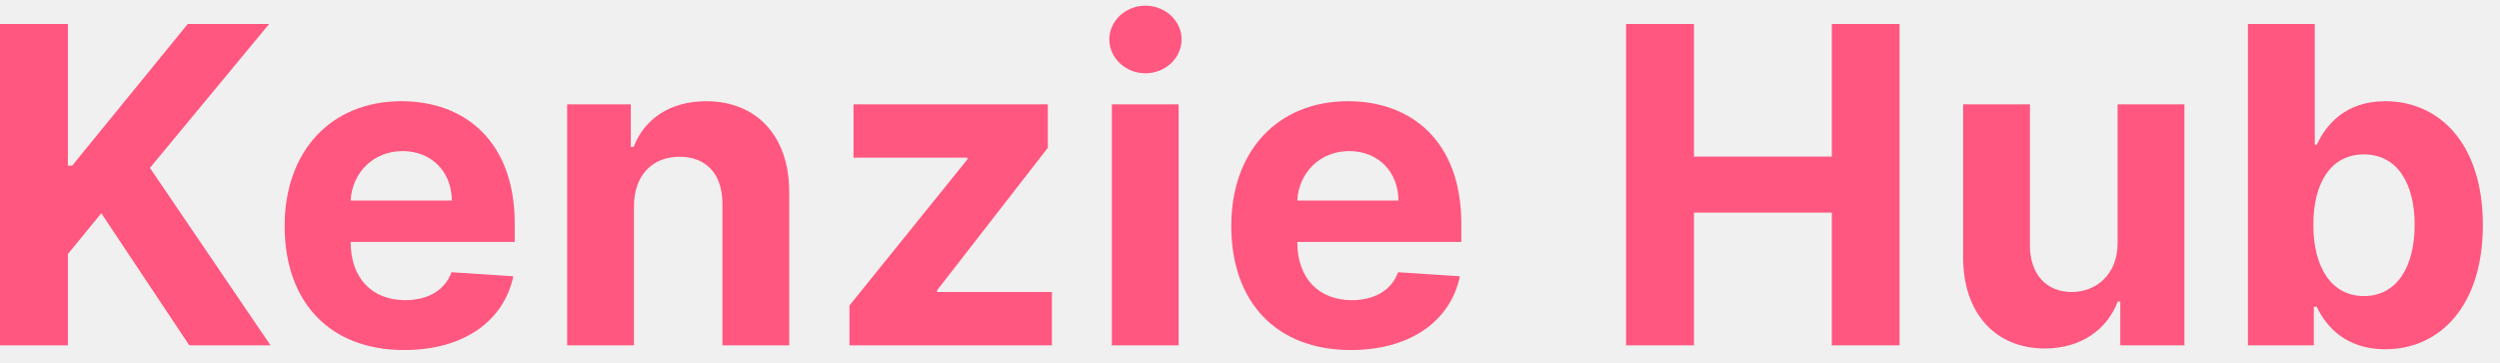
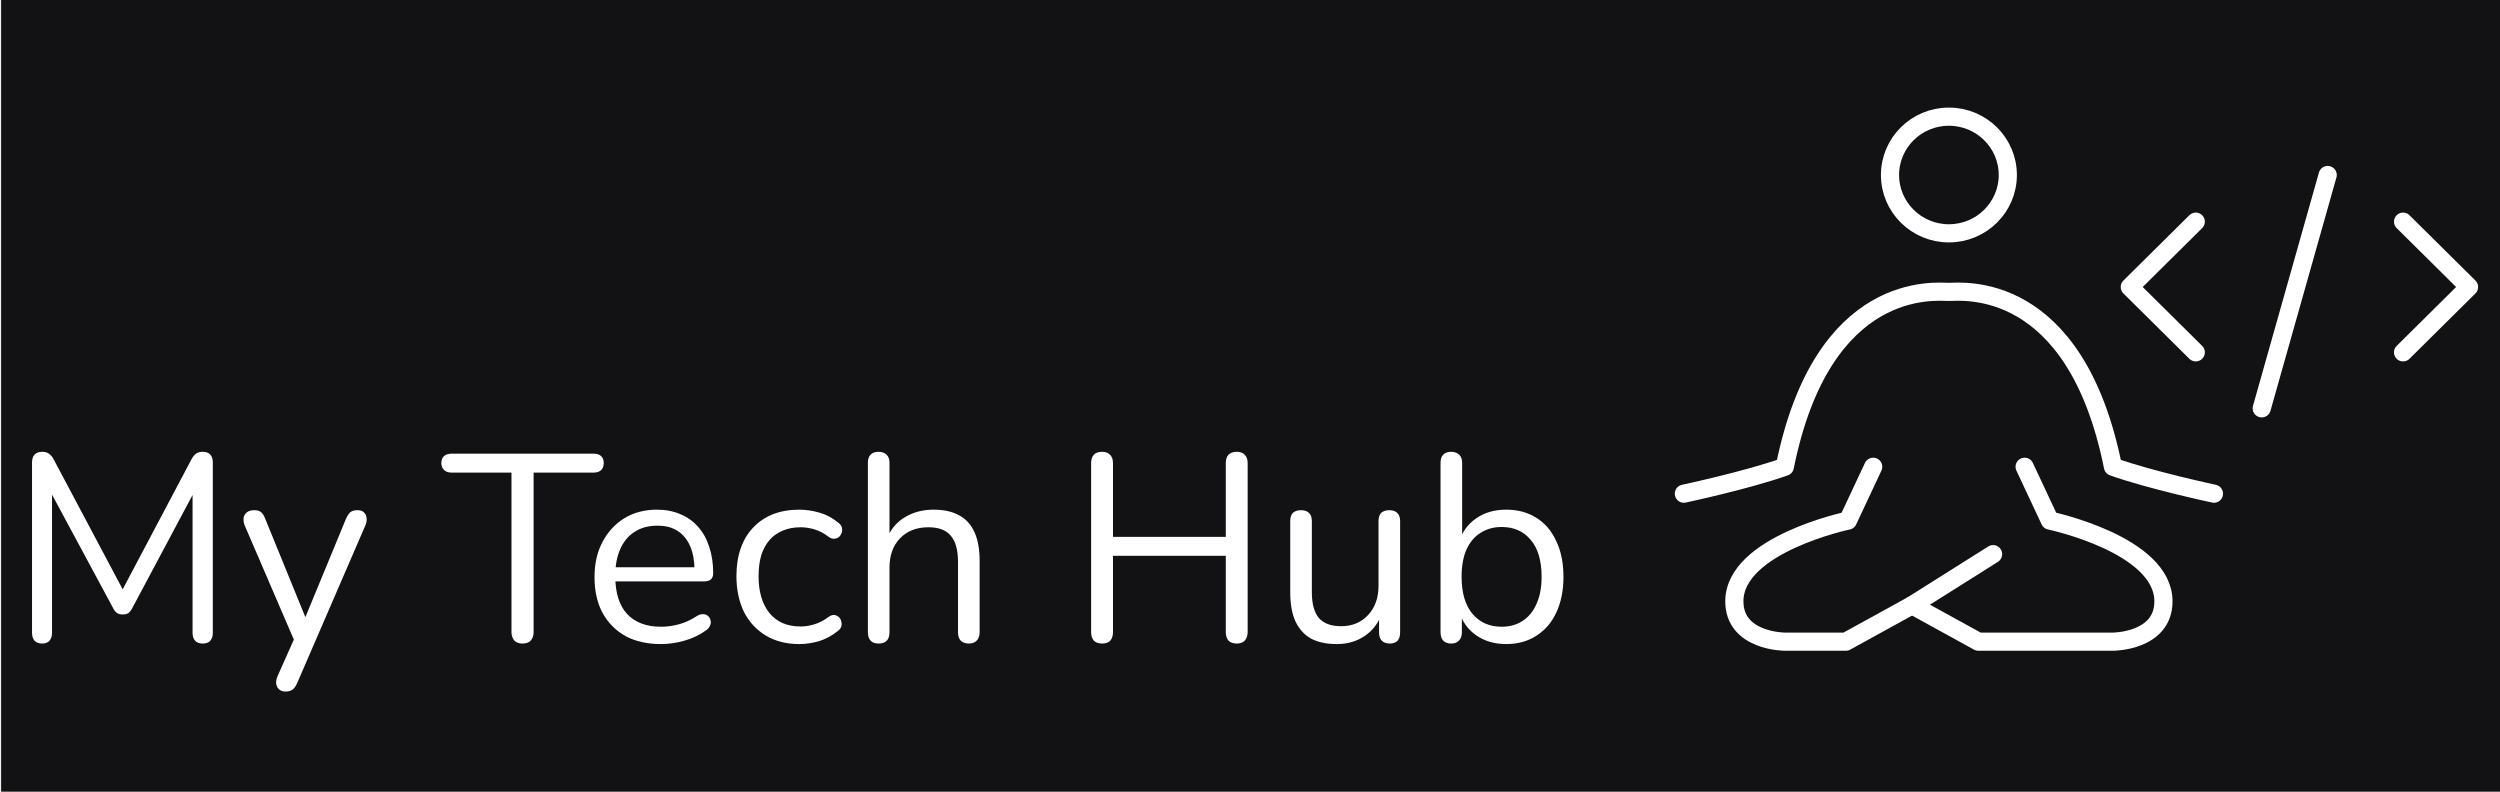
- <svg xmlns="http://www.w3.org/2000/svg" width="145" height="21" viewBox="0 0 145 21" fill="none">
-   <path d="M0 20.029H3.94V14.733L5.878 12.367L10.983 20.029H15.697L8.699 9.738L15.615 1.393H10.892L4.186 9.61H3.94V1.393H0V20.029Z" fill="#FF577F" />
-   <path d="M23.45 20.302C26.908 20.302 29.238 18.619 29.784 16.025L26.198 15.789C25.807 16.854 24.806 17.409 23.514 17.409C21.576 17.409 20.347 16.125 20.347 14.042V14.033H29.866V12.968C29.866 8.218 26.99 5.87 23.296 5.87C19.183 5.87 16.516 8.791 16.516 13.104C16.516 17.536 19.146 20.302 23.45 20.302ZM20.347 11.63C20.429 10.038 21.639 8.764 23.359 8.764C25.043 8.764 26.207 9.965 26.216 11.63H20.347Z" fill="#FF577F" />
-   <path d="M36.784 11.949C36.793 10.147 37.867 9.092 39.432 9.092C40.988 9.092 41.925 10.111 41.916 11.821V20.029H45.793V11.13C45.793 7.872 43.882 5.87 40.97 5.87C38.895 5.87 37.394 6.889 36.766 8.518H36.602V6.052H32.908V20.029H36.784V11.949Z" fill="#FF577F" />
-   <path d="M49.288 20.029H61.035V16.935H54.374V16.835L60.798 8.573V6.052H49.524V9.146H56.13V9.246L49.288 17.718V20.029Z" fill="#FF577F" />
-   <path d="M64.512 20.029H68.388V6.052H64.512V20.029ZM66.459 4.251C67.615 4.251 68.561 3.368 68.561 2.285C68.561 1.211 67.615 0.329 66.459 0.329C65.312 0.329 64.366 1.211 64.366 2.285C64.366 3.368 65.312 4.251 66.459 4.251Z" fill="#FF577F" />
-   <path d="M78.376 20.302C81.833 20.302 84.163 18.619 84.709 16.025L81.124 15.789C80.732 16.854 79.731 17.409 78.439 17.409C76.501 17.409 75.273 16.125 75.273 14.042V14.033H84.791V12.968C84.791 8.218 81.915 5.87 78.221 5.87C74.108 5.87 71.442 8.791 71.442 13.104C71.442 17.536 74.072 20.302 78.376 20.302ZM75.273 11.63C75.355 10.038 76.565 8.764 78.285 8.764C79.968 8.764 81.133 9.965 81.142 11.63H75.273Z" fill="#FF577F" />
-   <path d="M94.349 20.029H98.289V12.331H106.288V20.029H110.219V1.393H106.288V9.082H98.289V1.393H94.349V20.029Z" fill="#FF577F" />
-   <path d="M122.87 14.078C122.879 15.953 121.596 16.935 120.204 16.935C118.739 16.935 117.792 15.907 117.783 14.26V6.052H113.907V14.952C113.916 18.218 115.827 20.211 118.639 20.211C120.741 20.211 122.251 19.128 122.879 17.49H123.025V20.029H126.746V6.052H122.87V14.078Z" fill="#FF577F" />
-   <path d="M130.432 20.029H134.254V17.791H134.427C134.964 18.956 136.138 20.257 138.394 20.257C141.579 20.257 144.063 17.736 144.063 13.059C144.063 8.254 141.47 5.87 138.404 5.87C136.065 5.87 134.946 7.263 134.427 8.4H134.309V1.393H130.432V20.029ZM134.227 13.041C134.227 10.547 135.282 8.955 137.166 8.955C139.086 8.955 140.105 10.62 140.105 13.041C140.105 15.479 139.068 17.172 137.166 17.172C135.301 17.172 134.227 15.534 134.227 13.041Z" fill="#FF577F" />
+ <svg xmlns="http://www.w3.org/2000/svg" width="300" height="95" viewBox="0 0 300 95" fill="none">
+   <rect width="299.865" height="95" transform="translate(0.13504)" fill="#121214" />
+   <path d="M242.955 56.013L245.984 62.47C245.984 62.47 259.614 65.337 259.614 72.157C259.614 77 253.556 77 253.556 77H237.402L229.451 72.625" stroke="white" stroke-width="2.18" stroke-linecap="round" stroke-linejoin="round" />
+   <path d="M224.782 56.013L221.753 62.47C221.753 62.47 208.122 65.337 208.122 72.157C208.122 77 214.18 77 214.18 77H221.5L229.451 72.625L239.169 66.5" stroke="white" stroke-width="2.18" stroke-linecap="round" stroke-linejoin="round" />
+   <path d="M202.064 59.241C202.064 59.241 209.637 57.627 214.18 56.013C218.723 33.411 232.354 35.025 233.868 35.025C235.383 35.025 249.013 33.411 253.556 56.013C258.1 57.627 265.672 59.241 265.672 59.241" stroke="white" stroke-width="2.18" stroke-linecap="round" stroke-linejoin="round" />
+   <path d="M233.868 28C237.772 28 240.936 24.866 240.936 21C240.936 17.134 237.772 14 233.868 14C229.965 14 226.801 17.134 226.801 21C226.801 24.866 229.965 28 233.868 28Z" stroke="white" stroke-width="2.18" stroke-linecap="round" stroke-linejoin="round" />
+   <path d="M5.059 77.224C4.675 77.224 4.376 77.117 4.163 76.904C3.95 76.669 3.843 76.349 3.843 75.944V55.496C3.843 55.069 3.95 54.749 4.163 54.536C4.376 54.323 4.675 54.216 5.059 54.216C5.4 54.216 5.667 54.291 5.859 54.44C6.072 54.568 6.264 54.792 6.435 55.112L15.203 71.624H14.243L22.979 55.112C23.15 54.792 23.331 54.568 23.523 54.44C23.715 54.291 23.992 54.216 24.355 54.216C24.718 54.216 25.006 54.323 25.219 54.536C25.432 54.749 25.539 55.069 25.539 55.496V75.944C25.539 76.349 25.432 76.669 25.219 76.904C25.027 77.117 24.728 77.224 24.323 77.224C23.939 77.224 23.64 77.117 23.427 76.904C23.214 76.669 23.107 76.349 23.107 75.944V57.96H23.875L15.875 72.968C15.726 73.245 15.566 73.448 15.395 73.576C15.246 73.683 15.022 73.736 14.723 73.736C14.424 73.736 14.19 73.672 14.019 73.544C13.848 73.416 13.699 73.224 13.571 72.968L5.475 57.928H6.243V75.944C6.243 76.349 6.136 76.669 5.923 76.904C5.731 77.117 5.443 77.224 5.059 77.224Z" fill="white" />
+   <path d="M34.258 82.984C33.938 82.984 33.682 82.899 33.49 82.728C33.298 82.557 33.181 82.323 33.138 82.024C33.117 81.747 33.17 81.459 33.298 81.16L35.506 76.2V77.32L29.362 63.048C29.234 62.728 29.191 62.429 29.234 62.152C29.277 61.875 29.405 61.651 29.618 61.48C29.831 61.309 30.13 61.224 30.514 61.224C30.855 61.224 31.122 61.299 31.314 61.448C31.506 61.597 31.677 61.864 31.826 62.248L37.074 75.112H36.21L41.522 62.248C41.693 61.864 41.874 61.597 42.066 61.448C42.258 61.299 42.535 61.224 42.898 61.224C43.239 61.224 43.495 61.309 43.666 61.48C43.858 61.651 43.965 61.875 43.986 62.152C44.029 62.408 43.986 62.696 43.858 63.016L35.666 81.96C35.495 82.344 35.303 82.611 35.09 82.76C34.898 82.909 34.621 82.984 34.258 82.984Z" fill="white" />
+   <path d="M62.689 77.224C62.284 77.224 61.964 77.107 61.729 76.872C61.495 76.616 61.377 76.275 61.377 75.848V56.712H54.177C53.793 56.712 53.495 56.605 53.281 56.392C53.068 56.179 52.961 55.901 52.961 55.56C52.961 55.197 53.068 54.92 53.281 54.728C53.495 54.536 53.793 54.44 54.177 54.44H71.233C71.617 54.44 71.916 54.536 72.129 54.728C72.343 54.92 72.449 55.197 72.449 55.56C72.449 55.923 72.343 56.211 72.129 56.424C71.916 56.616 71.617 56.712 71.233 56.712H64.033V75.848C64.033 76.275 63.916 76.616 63.681 76.872C63.468 77.107 63.137 77.224 62.689 77.224Z" fill="white" />
+   <path d="M79.31 77.288C77.667 77.288 76.249 76.968 75.054 76.328C73.881 75.667 72.963 74.739 72.302 73.544C71.662 72.349 71.342 70.92 71.342 69.256C71.342 67.635 71.662 66.227 72.302 65.032C72.942 63.816 73.817 62.867 74.926 62.184C76.057 61.501 77.358 61.16 78.83 61.16C79.875 61.16 80.814 61.341 81.646 61.704C82.478 62.045 83.182 62.547 83.758 63.208C84.355 63.869 84.803 64.669 85.102 65.608C85.422 66.547 85.582 67.603 85.582 68.776C85.582 69.117 85.486 69.373 85.294 69.544C85.102 69.693 84.825 69.768 84.462 69.768H73.326V68.072H83.854L83.342 68.488C83.342 67.336 83.171 66.365 82.83 65.576C82.489 64.765 81.987 64.147 81.326 63.72C80.686 63.293 79.875 63.08 78.894 63.08C77.806 63.08 76.878 63.336 76.11 63.848C75.363 64.339 74.798 65.032 74.414 65.928C74.03 66.803 73.838 67.827 73.838 69V69.192C73.838 71.155 74.307 72.648 75.246 73.672C76.206 74.696 77.561 75.208 79.31 75.208C80.035 75.208 80.75 75.112 81.454 74.92C82.179 74.728 82.883 74.408 83.566 73.96C83.865 73.768 84.131 73.683 84.366 73.704C84.622 73.704 84.825 73.779 84.974 73.928C85.123 74.056 85.219 74.227 85.262 74.44C85.326 74.632 85.305 74.845 85.198 75.08C85.113 75.315 84.931 75.517 84.654 75.688C83.95 76.2 83.118 76.595 82.158 76.872C81.198 77.149 80.249 77.288 79.31 77.288Z" fill="white" />
+   <path d="M95.925 77.288C94.368 77.288 93.024 76.947 91.893 76.264C90.763 75.581 89.888 74.632 89.269 73.416C88.672 72.179 88.373 70.749 88.373 69.128C88.373 67.891 88.544 66.781 88.885 65.8C89.227 64.819 89.728 63.987 90.389 63.304C91.05 62.6 91.84 62.067 92.757 61.704C93.696 61.341 94.752 61.16 95.925 61.16C96.693 61.16 97.493 61.277 98.325 61.512C99.157 61.747 99.915 62.152 100.597 62.728C100.811 62.877 100.949 63.059 101.013 63.272C101.077 63.485 101.077 63.699 101.013 63.912C100.949 64.104 100.843 64.275 100.693 64.424C100.544 64.552 100.352 64.627 100.117 64.648C99.904 64.669 99.68 64.595 99.445 64.424C98.891 63.997 98.325 63.699 97.749 63.528C97.173 63.357 96.618 63.272 96.085 63.272C95.253 63.272 94.528 63.411 93.909 63.688C93.29 63.944 92.768 64.317 92.341 64.808C91.915 65.299 91.584 65.907 91.349 66.632C91.136 67.357 91.029 68.2 91.029 69.16C91.029 71.016 91.466 72.488 92.341 73.576C93.216 74.643 94.464 75.176 96.085 75.176C96.618 75.176 97.162 75.091 97.717 74.92C98.293 74.749 98.869 74.451 99.445 74.024C99.68 73.853 99.904 73.779 100.117 73.8C100.331 73.821 100.512 73.907 100.661 74.056C100.811 74.184 100.907 74.355 100.949 74.568C101.013 74.781 101.013 74.995 100.949 75.208C100.885 75.4 100.747 75.571 100.533 75.72C99.85 76.275 99.104 76.68 98.293 76.936C97.483 77.171 96.693 77.288 95.925 77.288Z" fill="white" />
+   <path d="M105.426 77.224C104.999 77.224 104.679 77.107 104.466 76.872C104.252 76.637 104.146 76.307 104.146 75.88V55.528C104.146 55.101 104.252 54.781 104.466 54.568C104.679 54.333 104.999 54.216 105.426 54.216C105.831 54.216 106.151 54.333 106.386 54.568C106.62 54.781 106.738 55.101 106.738 55.528V64.904H106.322C106.77 63.667 107.495 62.739 108.498 62.12C109.522 61.48 110.695 61.16 112.018 61.16C113.255 61.16 114.279 61.384 115.09 61.832C115.922 62.28 116.54 62.963 116.946 63.88C117.351 64.776 117.554 65.917 117.554 67.304V75.88C117.554 76.307 117.436 76.637 117.202 76.872C116.988 77.107 116.679 77.224 116.274 77.224C115.847 77.224 115.516 77.107 115.282 76.872C115.068 76.637 114.962 76.307 114.962 75.88V67.464C114.962 66.013 114.674 64.957 114.098 64.296C113.543 63.613 112.647 63.272 111.41 63.272C109.98 63.272 108.839 63.72 107.986 64.616C107.154 65.491 106.738 66.664 106.738 68.136V75.88C106.738 76.776 106.3 77.224 105.426 77.224Z" fill="white" />
+   <path d="M132.247 77.224C131.821 77.224 131.49 77.107 131.255 76.872C131.042 76.616 130.935 76.275 130.935 75.848V55.592C130.935 55.144 131.042 54.803 131.255 54.568C131.49 54.333 131.821 54.216 132.247 54.216C132.674 54.216 132.994 54.333 133.207 54.568C133.442 54.803 133.559 55.144 133.559 55.592V64.424H147.095V55.592C147.095 55.144 147.202 54.803 147.415 54.568C147.65 54.333 147.981 54.216 148.407 54.216C148.834 54.216 149.154 54.333 149.367 54.568C149.602 54.803 149.719 55.144 149.719 55.592V75.848C149.719 76.275 149.602 76.616 149.367 76.872C149.154 77.107 148.834 77.224 148.407 77.224C147.981 77.224 147.65 77.107 147.415 76.872C147.202 76.616 147.095 76.275 147.095 75.848V66.696H133.559V75.848C133.559 76.275 133.453 76.616 133.239 76.872C133.026 77.107 132.695 77.224 132.247 77.224Z" fill="white" />
+   <path d="M160.431 77.288C159.172 77.288 158.127 77.064 157.295 76.616C156.484 76.147 155.866 75.453 155.439 74.536C155.034 73.619 154.831 72.477 154.831 71.112V62.536C154.831 62.088 154.938 61.757 155.151 61.544C155.386 61.331 155.706 61.224 156.111 61.224C156.538 61.224 156.858 61.331 157.071 61.544C157.306 61.757 157.423 62.088 157.423 62.536V71.08C157.423 72.445 157.7 73.469 158.255 74.152C158.831 74.813 159.727 75.144 160.943 75.144C162.266 75.144 163.343 74.696 164.175 73.8C165.007 72.904 165.423 71.731 165.423 70.28V62.536C165.423 62.088 165.53 61.757 165.743 61.544C165.978 61.331 166.308 61.224 166.735 61.224C167.14 61.224 167.45 61.331 167.663 61.544C167.898 61.757 168.015 62.088 168.015 62.536V75.88C168.015 76.776 167.599 77.224 166.767 77.224C166.362 77.224 166.042 77.107 165.807 76.872C165.594 76.637 165.487 76.307 165.487 75.88V72.968L165.903 73.416C165.476 74.675 164.772 75.635 163.791 76.296C162.831 76.957 161.711 77.288 160.431 77.288Z" fill="white" />
+   <path d="M180.736 77.288C179.328 77.288 178.112 76.925 177.088 76.2C176.086 75.475 175.414 74.504 175.072 73.288L175.424 72.936V75.88C175.424 76.307 175.307 76.637 175.072 76.872C174.859 77.107 174.55 77.224 174.144 77.224C173.718 77.224 173.398 77.107 173.184 76.872C172.971 76.637 172.864 76.307 172.864 75.88V55.528C172.864 55.101 172.971 54.781 173.184 54.568C173.398 54.333 173.718 54.216 174.144 54.216C174.55 54.216 174.87 54.333 175.104 54.568C175.339 54.781 175.456 55.101 175.456 55.528V65.064H175.072C175.435 63.869 176.118 62.92 177.12 62.216C178.123 61.512 179.328 61.16 180.736 61.16C182.144 61.16 183.36 61.491 184.384 62.152C185.408 62.792 186.198 63.72 186.752 64.936C187.328 66.131 187.616 67.56 187.616 69.224C187.616 70.867 187.328 72.296 186.752 73.512C186.198 74.707 185.398 75.635 184.352 76.296C183.328 76.957 182.123 77.288 180.736 77.288ZM180.192 75.208C181.174 75.208 182.016 74.973 182.72 74.504C183.446 74.035 184 73.352 184.384 72.456C184.79 71.56 184.992 70.483 184.992 69.224C184.992 67.283 184.555 65.8 183.68 64.776C182.827 63.752 181.664 63.24 180.192 63.24C179.232 63.24 178.39 63.475 177.664 63.944C176.939 64.392 176.374 65.064 175.968 65.96C175.584 66.835 175.392 67.923 175.392 69.224C175.392 71.144 175.83 72.627 176.704 73.672C177.579 74.696 178.742 75.208 180.192 75.208Z" fill="white" />
+   <path d="M279.322 21L271.407 49" stroke="white" stroke-width="2.18" stroke-linecap="round" stroke-linejoin="round" />
+   <path d="M263.491 26.6L255.576 34.44L263.491 42.28" stroke="white" stroke-width="2.18" stroke-linecap="round" stroke-linejoin="round" />
+   <path d="M288.369 26.6L296.284 34.44L288.369 42.28" stroke="white" stroke-width="2.18" stroke-linecap="round" stroke-linejoin="round" />
</svg>
